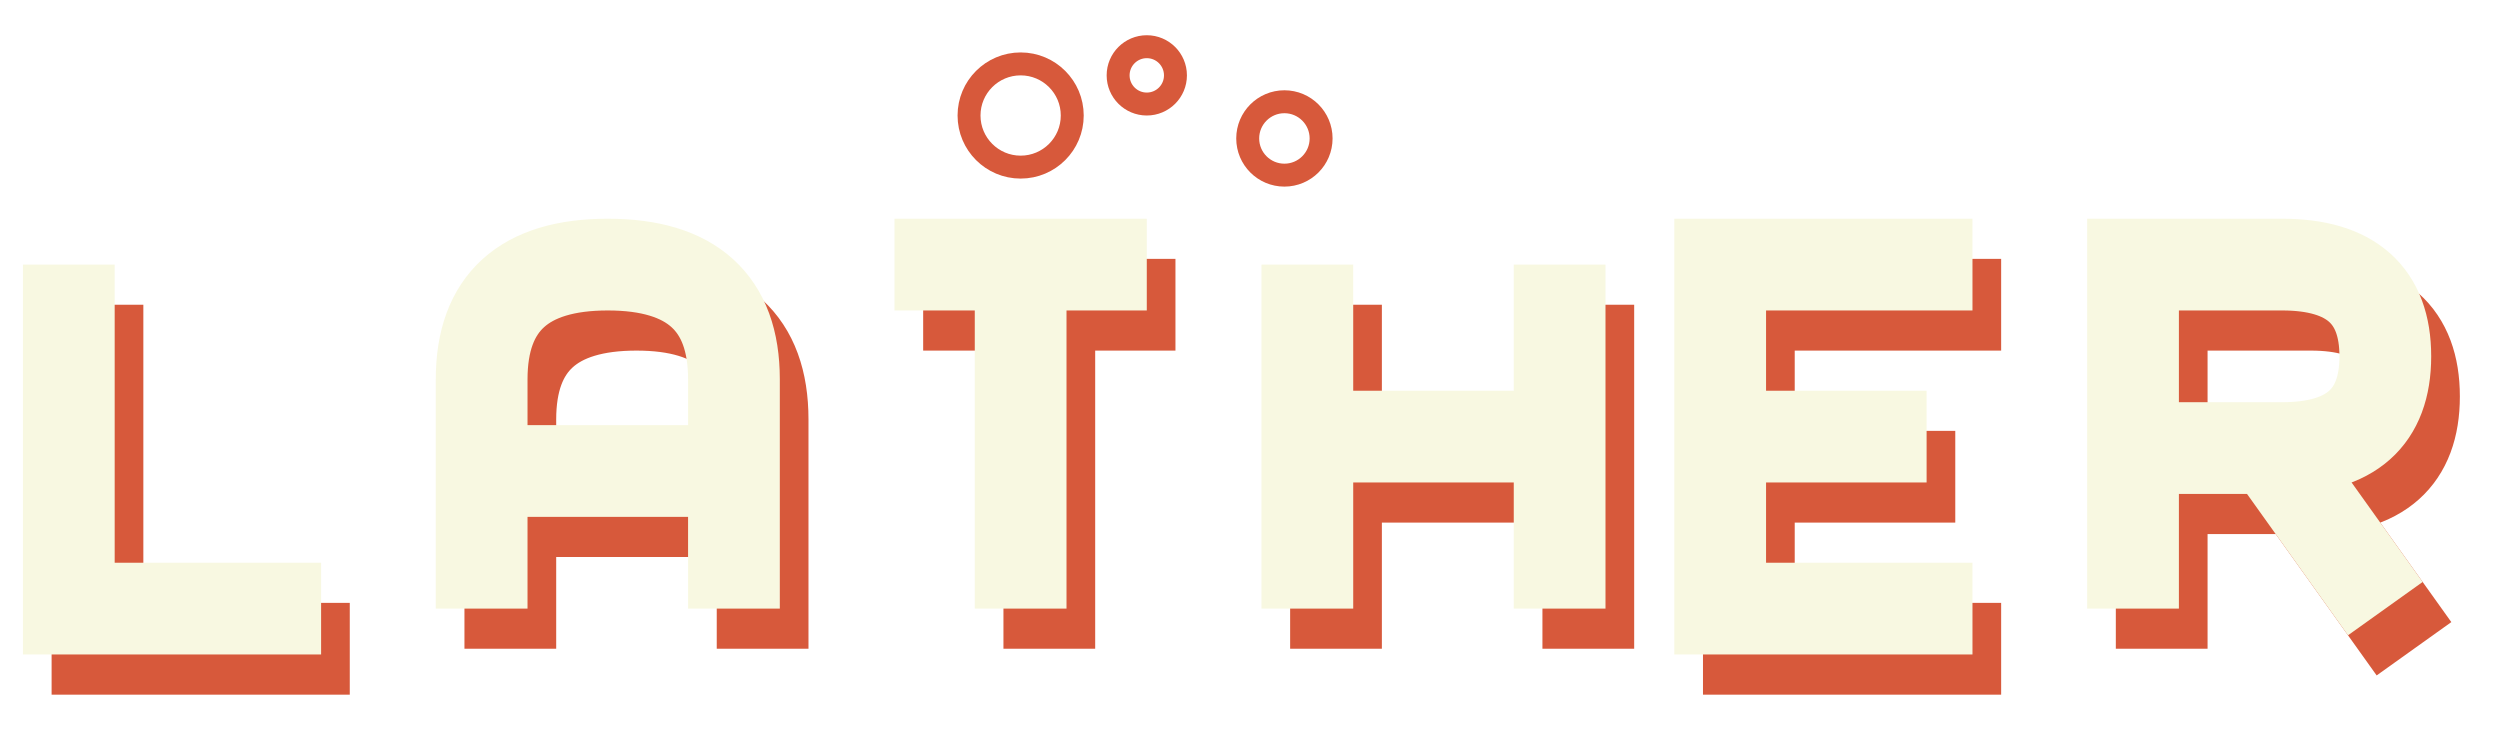
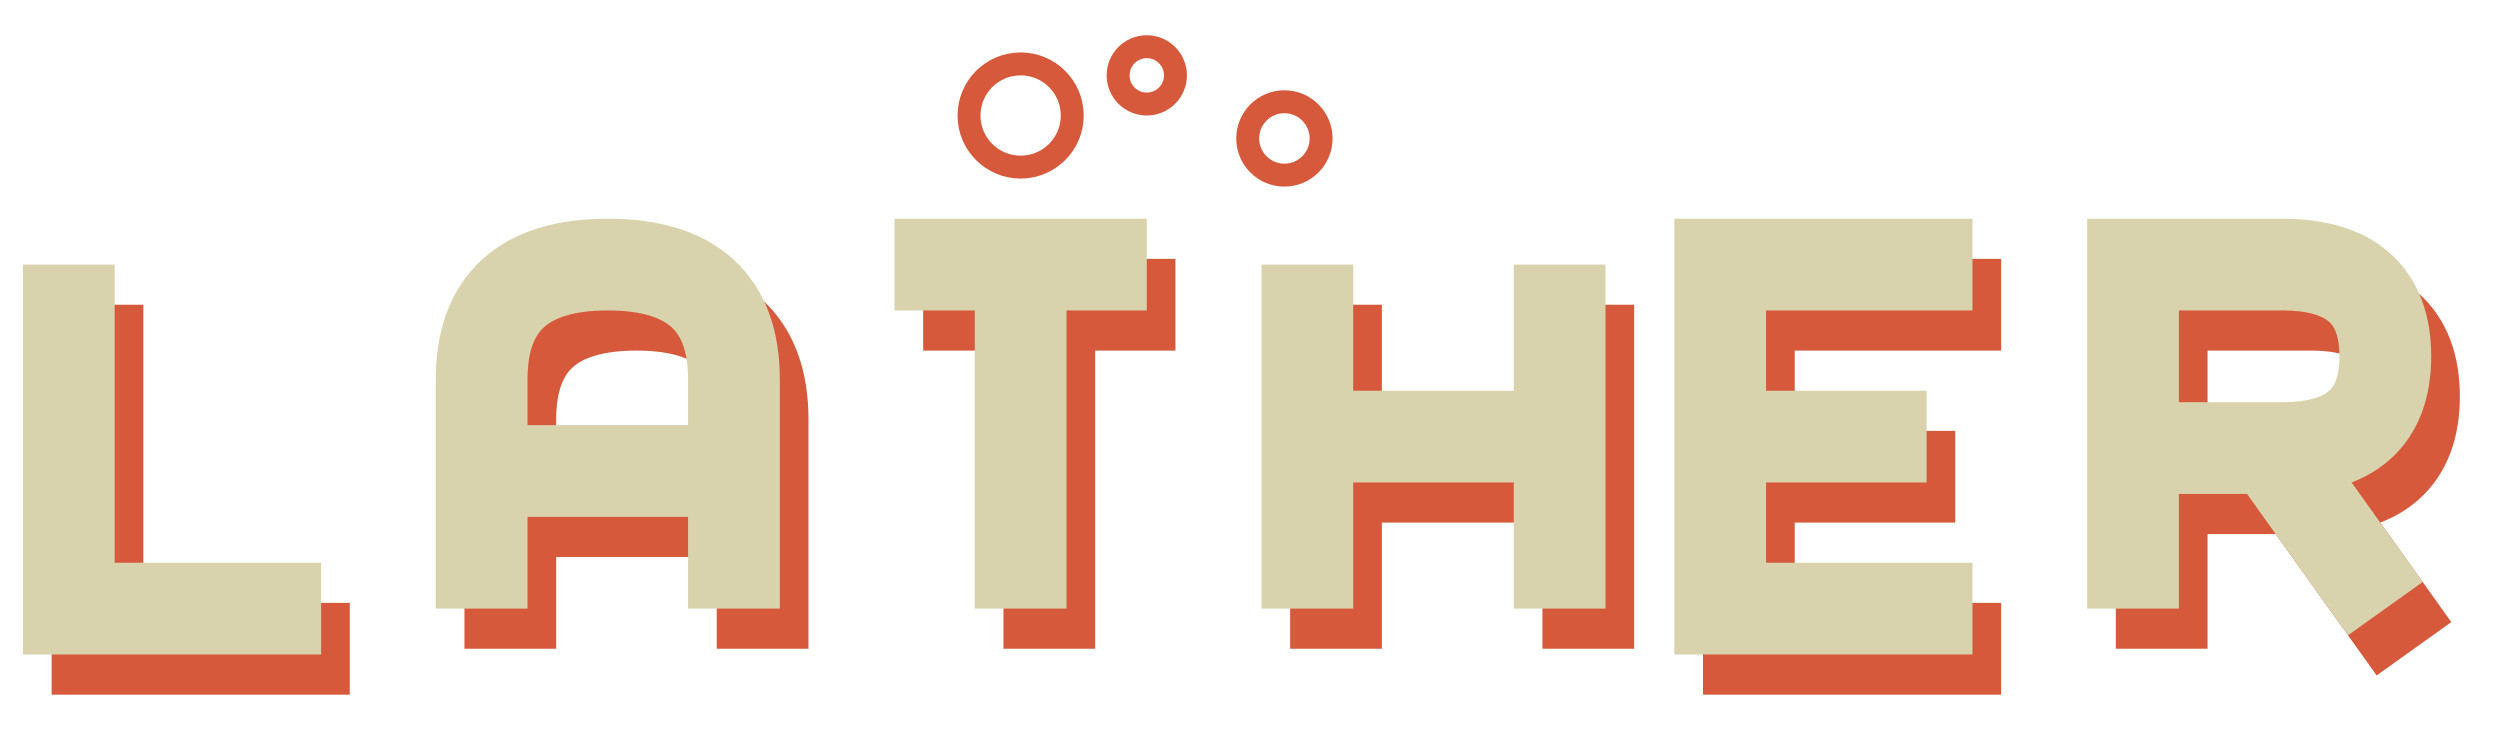
<svg xmlns="http://www.w3.org/2000/svg" width="512" height="153" viewBox="0 -3 218 65">
  <g fill="none" stroke-width="8">
    <path transform="translate(2.5 3.5)" d="M6 20V50H28M42 50V30Q42 20 53 20Q64 20 64 30V50M42 38H64M78 20H100M89 20V50M114 20V50M136 20V50M114 35H136M172 20H150V50H172M150 35H168M186 50V20H199Q208 20 208 28Q208 36 199 36H186M198 36L208 50" stroke="#d7593b" />
-     <path d="M6 20V50H28M42 50V30Q42 20 53 20Q64 20 64 30V50M42 38H64M78 20H100M89 20V50M114 20V50M136 20V50M114 35H136M172 20H150V50H172M150 35H168M186 50V20H199Q208 20 208 28Q208 36 199 36H186M198 36L208 50" stroke="#f8f8e1" />
+     <path d="M6 20V50H28M42 50V30Q42 20 53 20Q64 20 64 30V50M42 38H64M78 20H100M89 20V50M114 20V50M136 20V50M114 35H136M172 20H150V50H172M150 35H168M186 50V20H199Q208 20 208 28Q208 36 199 36H186M198 36L208 50" stroke="#d8d2ad" />
    <g stroke="#d7593b" stroke-width="2">
      <circle cx="89" cy="7" r="4.5" />
      <circle cx="100" cy="3.5" r="2.5" />
      <circle cx="112" cy="9" r="3.2" />
    </g>
  </g>
</svg>
